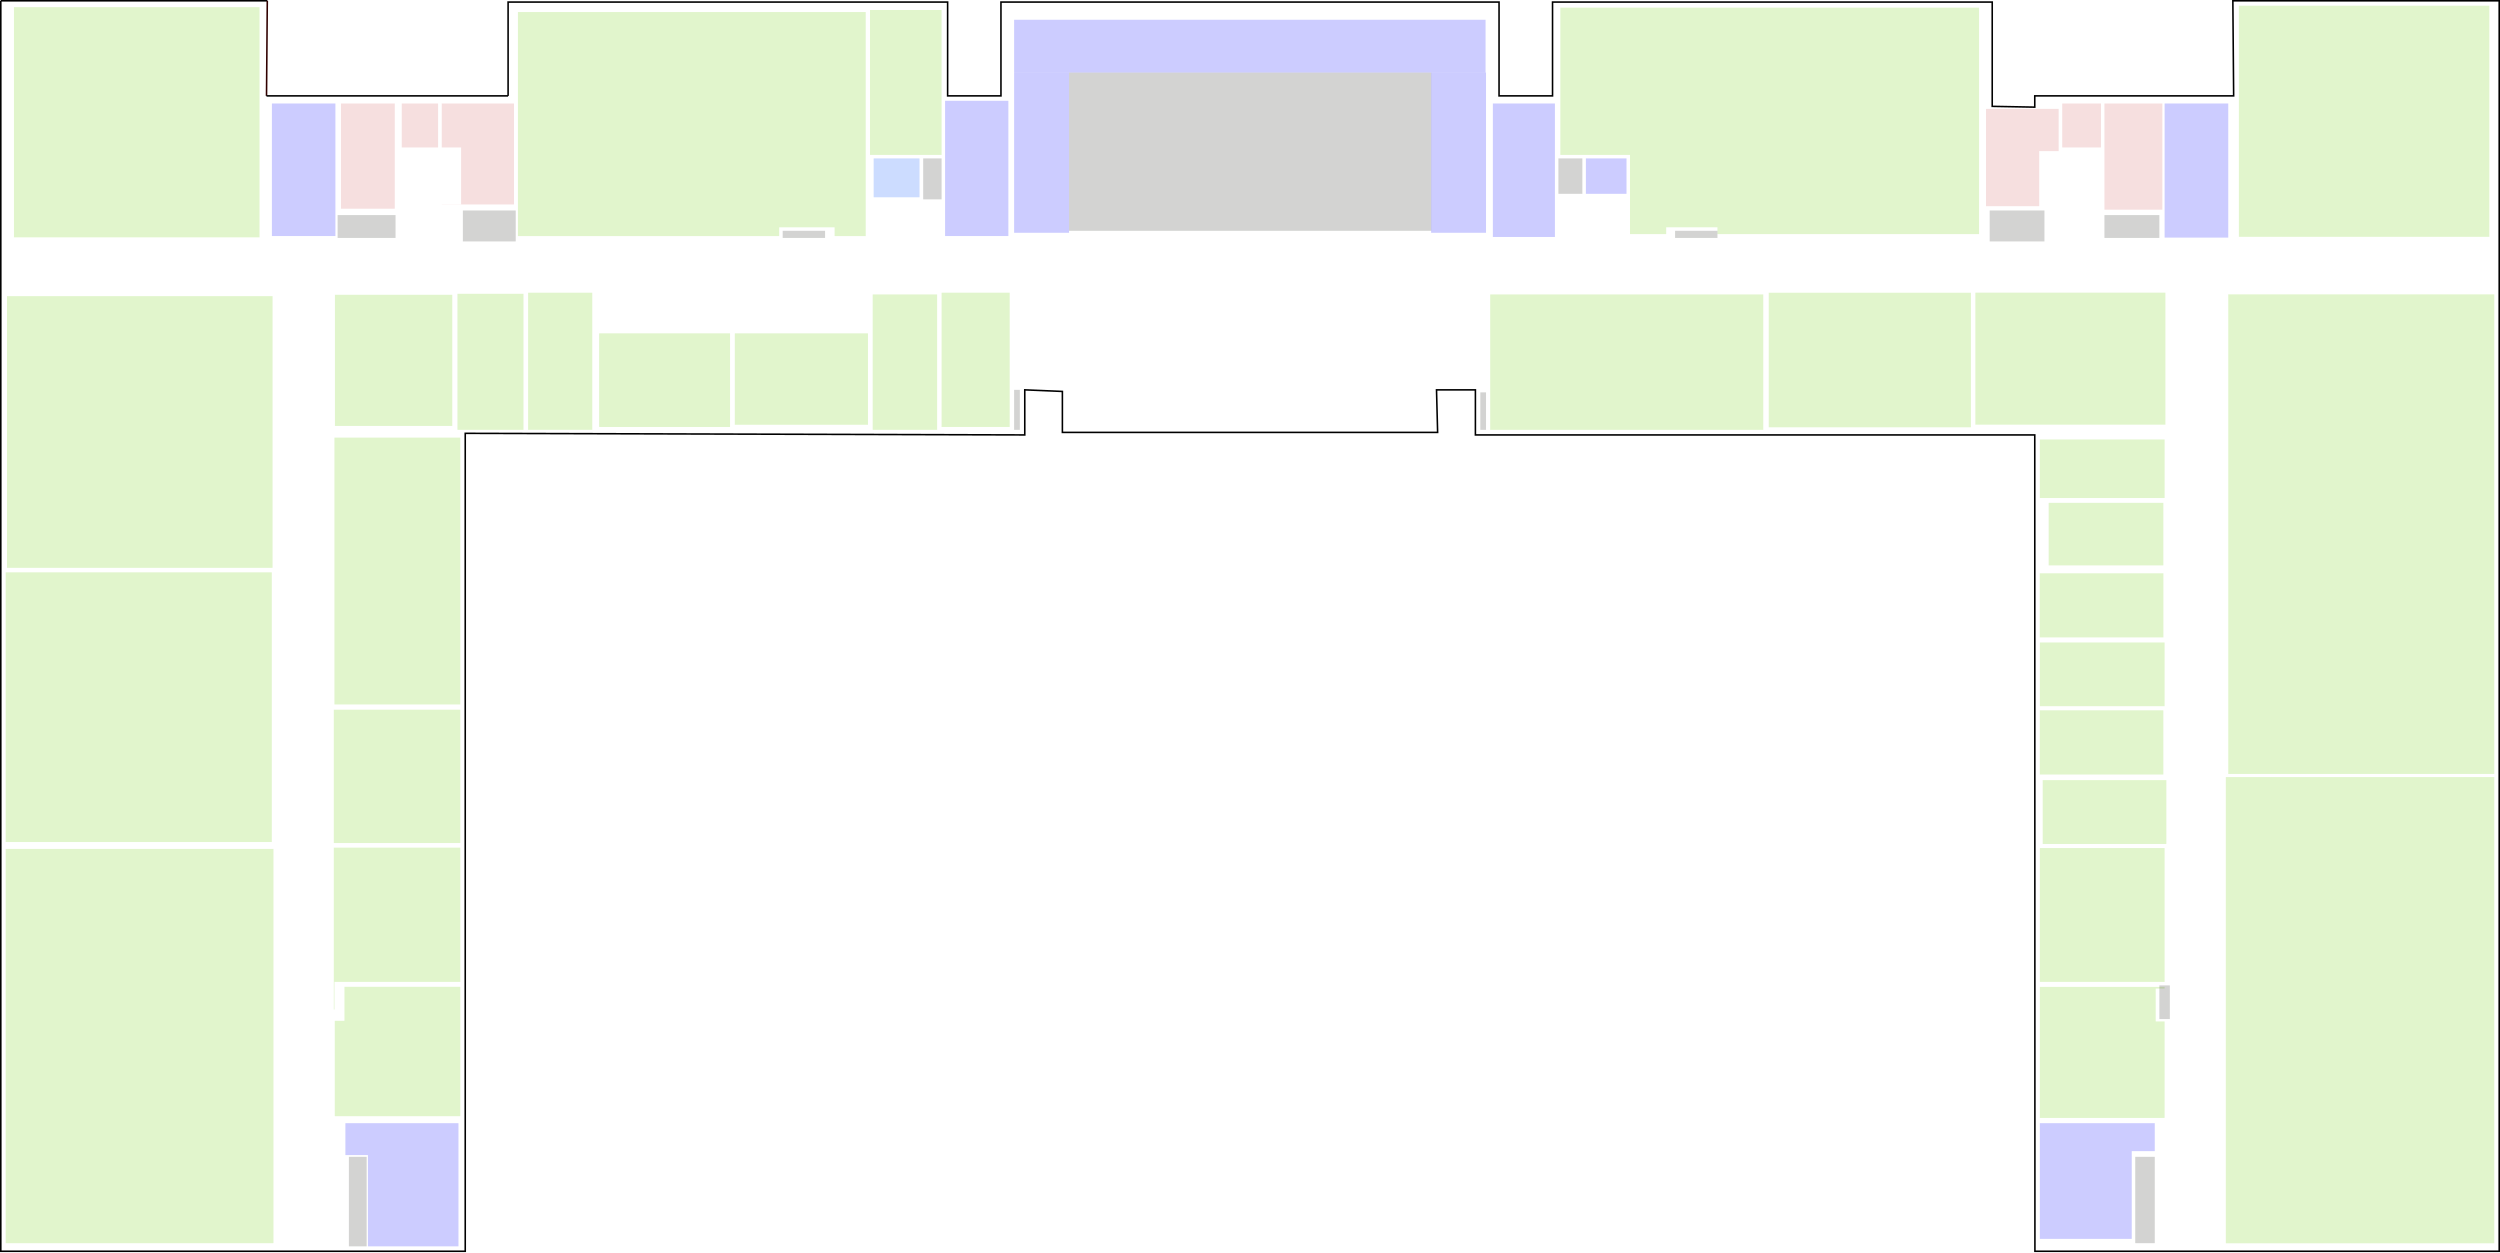
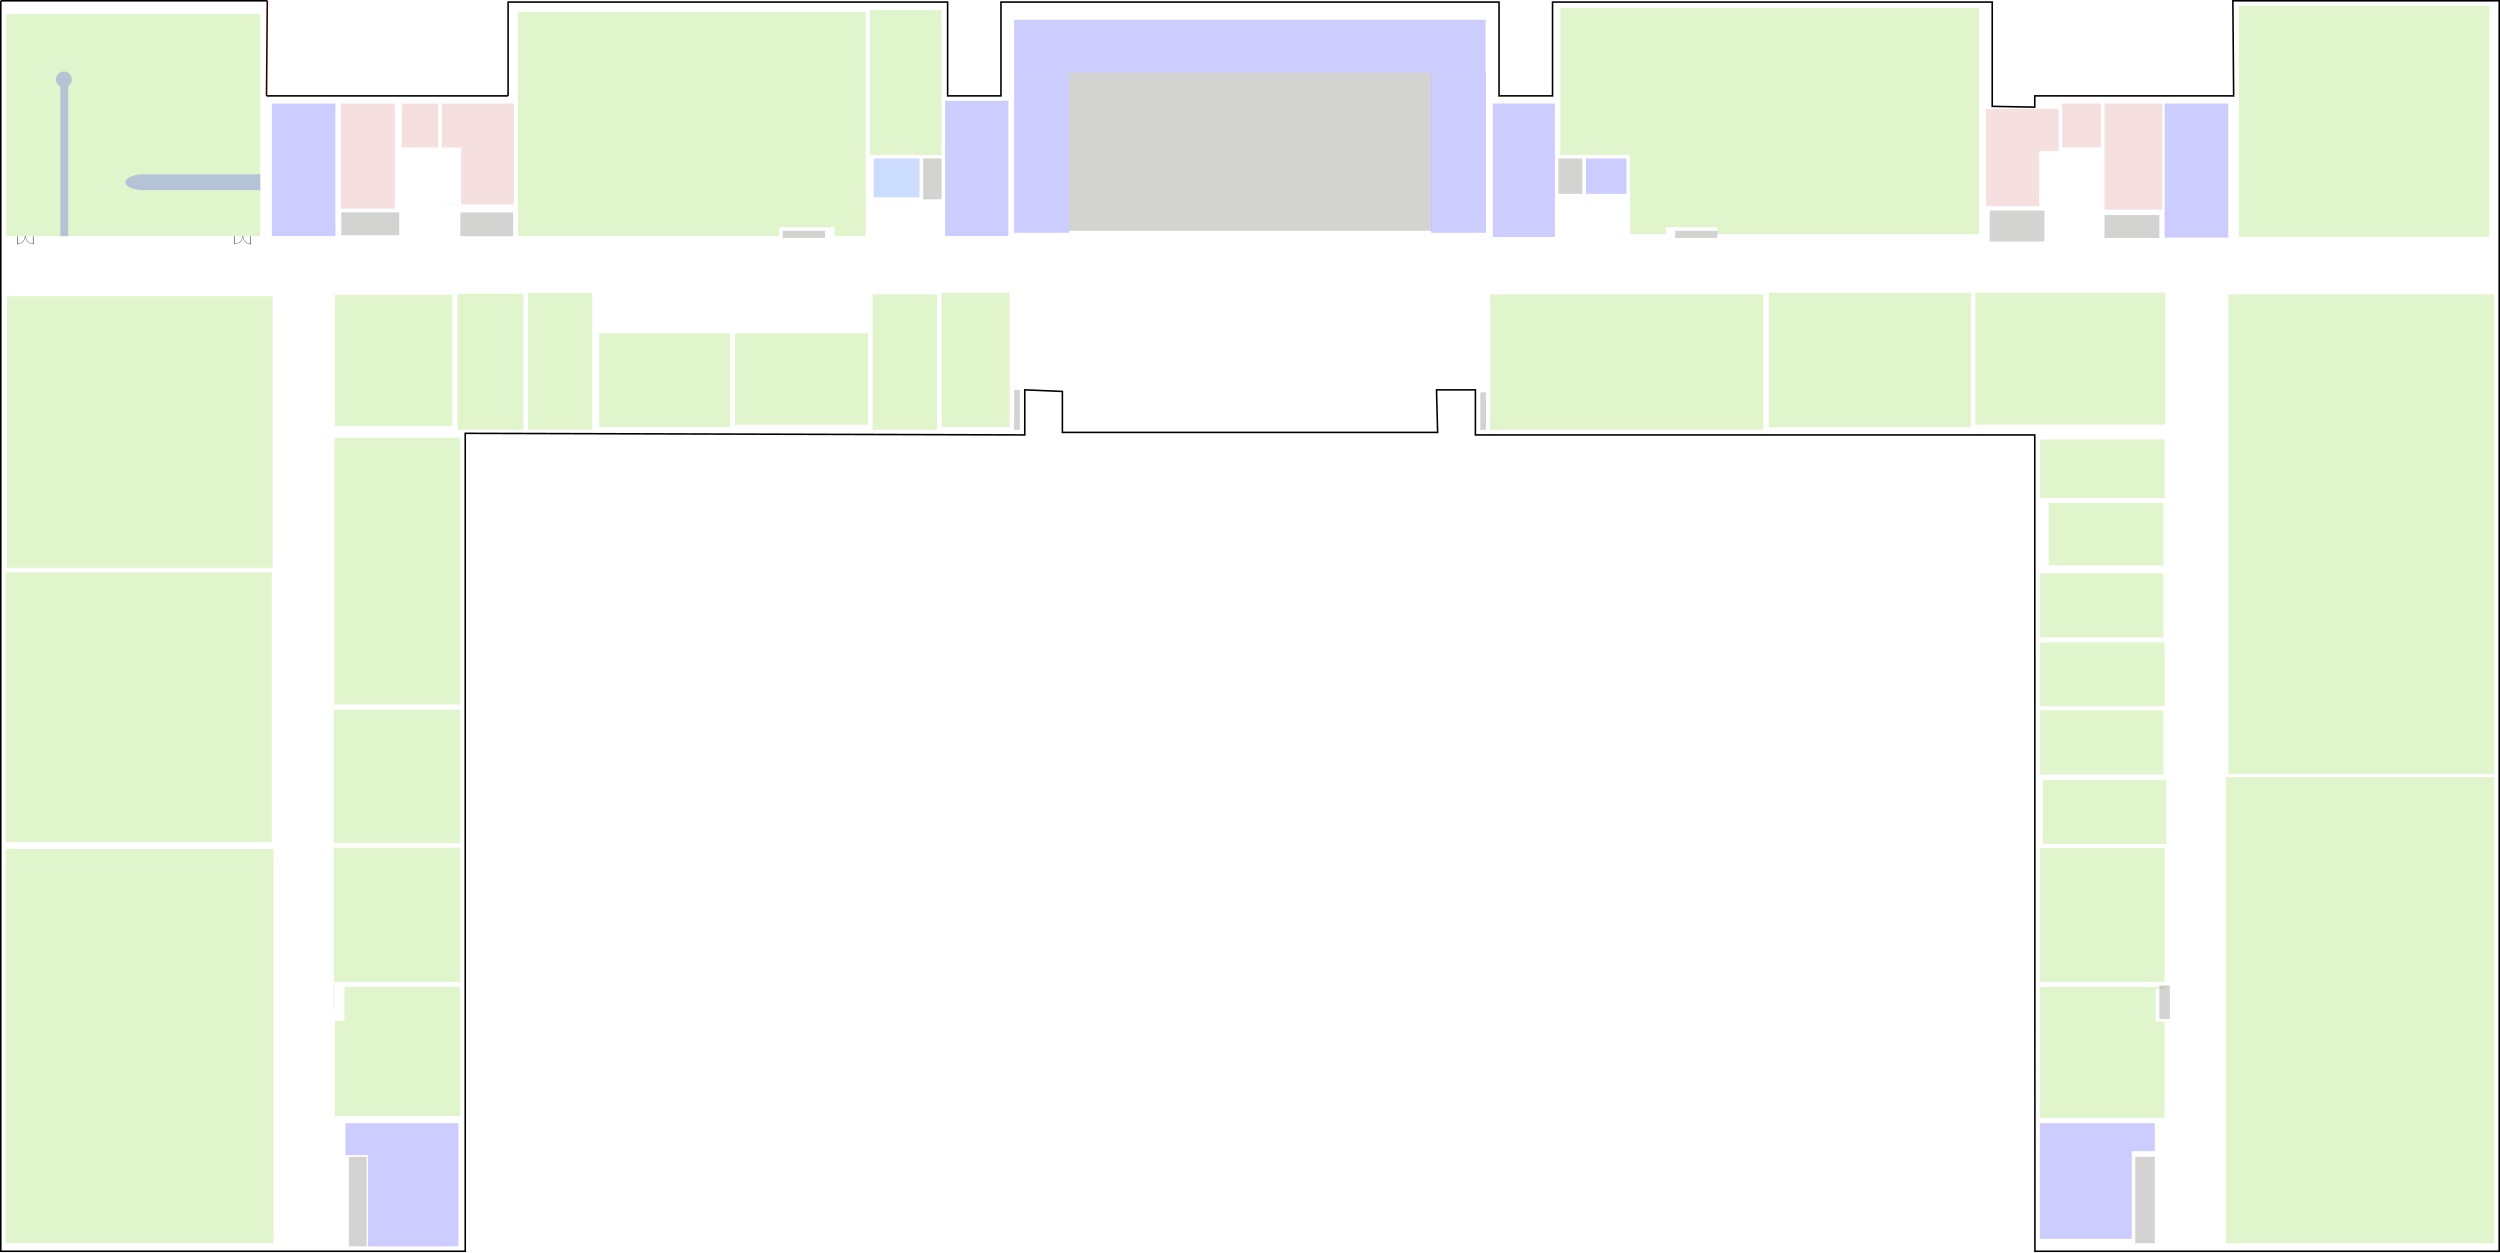
<svg xmlns="http://www.w3.org/2000/svg" width="416.719mm" height="208.703mm" viewBox="0 0 416.719 208.703" version="1.1" id="svg60441">
-   <defs id="defs60435" />
+   <defs id="defs60435">
+     </defs>
  <g id="layer1" transform="translate(-50.65446,15.0269)">
    <rect style="display:block;opacity:0.2;fill:#68ce00;fill-opacity:1;stroke:#000000;stroke-width:0;stroke-miterlimit:4;stroke-dasharray:none;stroke-opacity:1" id="rect44918" width="44.634" height="65.72" x="51.604" y="126.477" name="B218,B220" />
    <rect style="display:block;opacity:0.2;fill:#68ce00;fill-opacity:1;stroke:#000000;stroke-width:0;stroke-miterlimit:4;stroke-dasharray:none;stroke-opacity:1" id="rect44920" width="44.357" height="44.952" x="51.604" y="80.375" name="B214,B216" />
    <rect style="display:block;opacity:0.2;fill:#68ce00;fill-opacity:1;stroke:#000000;stroke-width:0;stroke-miterlimit:4;stroke-dasharray:none;stroke-opacity:1" id="rect44925" width="44.266" height="45.288" x="51.822" y="34.336" name="B210,B212" />
    <path style="display:block;opacity:0.2;fill:#68ce00;fill-opacity:1;stroke:#000000;stroke-width:0;stroke-miterlimit:4;stroke-dasharray:none;stroke-opacity:1" d="m 108.069,149.464 v 5.662 h -1.614 v 15.901 h 20.928 v -21.564 z" id="rect44927" name="B224" />
    <path style="display:block;opacity:0.2;fill:#68ce00;fill-opacity:1;stroke:#000000;stroke-width:0;stroke-miterlimit:4;stroke-dasharray:none;stroke-opacity:1" d="m 106.297,126.261 v 26.988 h 0.105 v -4.604 h 20.982 V 126.261 Z" id="rect44932" name="B222,B223" />
    <path style="display:block;opacity:0.2;fill:#68ce00;fill-opacity:1;stroke:#000000;stroke-width:0;stroke-miterlimit:4;stroke-dasharray:none;stroke-opacity:1" d="m 106.297,103.268 v 22.225 h 21.087 v -22.225 z" id="rect44934" name="B219,B221" />
    <rect style="display:block;opacity:0.2;fill:#68ce00;fill-opacity:1;stroke:#000000;stroke-width:0;stroke-miterlimit:4;stroke-dasharray:none;stroke-opacity:1" id="rect44936" width="20.982" height="44.482" x="106.402" y="57.918" name="B215,B217" />
    <rect style="display:block;opacity:0.2;fill:#68ce00;fill-opacity:1;stroke:#000000;stroke-width:0;stroke-miterlimit:4;stroke-dasharray:none;stroke-opacity:1" id="rect44938" width="19.557" height="21.86" x="106.485" y="34.111" name="B213" />
    <rect style="display:block;opacity:0.2;fill:#68ce00;fill-opacity:1;stroke:#000000;stroke-width:0;stroke-miterlimit:4;stroke-dasharray:none;stroke-opacity:1" id="rect44940" width="11.007" height="22.68" x="126.907" y="33.942" name="B211" />
    <rect style="display:block;opacity:0.2;fill:#68ce00;fill-opacity:1;stroke:#000000;stroke-width:0;stroke-miterlimit:4;stroke-dasharray:none;stroke-opacity:1" id="rect44942" width="10.696" height="22.855" x="138.684" y="33.765" name="B209" />
-     <rect style="display:block;opacity:0.2;fill:#68ce00;fill-opacity:1;stroke:#000000;stroke-width:0;stroke-miterlimit:4;stroke-dasharray:none;stroke-opacity:1" id="rect44944" width="40.935" height="38.374" x="52.981" y="-13.836" name="B206,B208" />
+     <rect style="display:block;opacity:0.2;fill:#68ce00;fill-opacity:1;stroke:#000000;stroke-width:0;stroke-miterlimit:4;stroke-dasharray:none;stroke-opacity:1" id="rect44944" width="42.333" height="37.042" x="51.713" y="-12.699" name="B206,B208" />
    <rect style="display:block;opacity:0.2;fill:#68ce00;fill-opacity:1;stroke:#000000;stroke-width:0;stroke-miterlimit:4;stroke-dasharray:none;stroke-opacity:1" id="rect44946" width="21.821" height="15.607" x="150.521" y="40.537" name="B207" />
    <path style="display:block;opacity:0.2;fill:#68ce00;fill-opacity:1;stroke:#000000;stroke-width:0;stroke-miterlimit:4;stroke-dasharray:none;stroke-opacity:1" d="m 136.985,-13.019 v 37.347 h 43.553 v -1.466 h 9.234 v 1.466 h 5.189 v -37.347 z" id="rect44948" name="B202,B204" />
    <rect style="display:block;opacity:0.2;fill:#68ce00;fill-opacity:1;stroke:#000000;stroke-width:0;stroke-miterlimit:4;stroke-dasharray:none;stroke-opacity:1" id="rect44953" width="22.199" height="15.237" x="173.137" y="40.54" name="B205" />
    <rect style="display:block;opacity:0.2;fill:#68ce00;fill-opacity:1;stroke:#000000;stroke-width:0;stroke-miterlimit:4;stroke-dasharray:none;stroke-opacity:1" id="rect44955" width="10.742" height="22.569" x="196.122" y="34.053" name="B203" />
    <rect style="display:block;opacity:0.2;fill:#68ce00;fill-opacity:1;stroke:#000000;stroke-width:0;stroke-miterlimit:4;stroke-dasharray:none;stroke-opacity:1" id="rect44957" width="11.351" height="22.384" x="207.605" y="33.762" name="B201" />
    <rect style="display:block;opacity:0.2;fill:#68ce00;fill-opacity:1;stroke:#000000;stroke-width:0;stroke-miterlimit:4;stroke-dasharray:none;stroke-opacity:1" id="rect44959" width="45.519" height="22.569" x="299.051" y="34.053" name="A201,A203" />
    <rect style="display:block;opacity:0.2;fill:#68ce00;fill-opacity:1;stroke:#000000;stroke-width:0;stroke-miterlimit:4;stroke-dasharray:none;stroke-opacity:1" id="rect44961" width="33.7" height="22.431" x="345.483" y="33.766" name="A205,A207" />
    <rect style="display:block;opacity:0.2;fill:#68ce00;fill-opacity:1;stroke:#000000;stroke-width:0;stroke-miterlimit:4;stroke-dasharray:none;stroke-opacity:1" id="rect44963" width="31.681" height="22.005" x="379.921" y="33.755" name="A209,A211" />
    <path style="display:block;opacity:0.2;fill:#68ce00;fill-opacity:1;stroke:#000000;stroke-width:0;stroke-miterlimit:4;stroke-dasharray:none;stroke-opacity:1" d="m 310.742,-13.756 v 24.552 h 11.613 V 23.999 h 6.032 v -1.138 h 8.546 v 1.138 h 43.605 v -37.755 z" id="rect44967" name="A202,A204" />
    <rect style="display:block;opacity:0.2;fill:#68ce00;fill-opacity:1;stroke:#000000;stroke-width:0;stroke-miterlimit:4;stroke-dasharray:none;stroke-opacity:1" id="rect44975" width="41.751" height="38.523" x="423.849" y="-14.074" name="A206,A208" />
    <rect style="display:block;opacity:0.2;fill:#68ce00;fill-opacity:1;stroke:#000000;stroke-width:0;stroke-miterlimit:4;stroke-dasharray:none;stroke-opacity:1" id="rect44977" width="44.344" height="79.945" x="422.077" y="34.038" name="A210,A212" />
    <rect style="display:block;opacity:0.2;fill:#68ce00;fill-opacity:1;stroke:#000000;stroke-width:0;stroke-miterlimit:4;stroke-dasharray:none;stroke-opacity:1" id="rect44979" width="44.748" height="77.716" x="421.673" y="114.499" name="A214,A216" />
    <path style="display:block;opacity:0.2;fill:#68ce00;fill-opacity:1;stroke:#000000;stroke-width:0;stroke-miterlimit:4;stroke-dasharray:none;stroke-opacity:1" d="m 390.67,149.473 v 21.846 h 20.796 v -16.087 h -1.482 v -5.475 h 1.482 v -0.284 z" id="rect44981" name="A222" />
    <rect style="display:block;opacity:0.2;fill:#68ce00;fill-opacity:1;stroke:#000000;stroke-width:0;stroke-miterlimit:4;stroke-dasharray:none;stroke-opacity:1" id="rect44986" width="20.796" height="22.308" x="390.671" y="126.336" name="A221" />
    <rect style="display:block;opacity:0.2;fill:#68ce00;fill-opacity:1;stroke:#000000;stroke-width:0;stroke-miterlimit:4;stroke-dasharray:none;stroke-opacity:1" id="rect44988" width="20.611" height="10.644" x="391.147" y="115.008" name="A220" />
    <rect style="display:block;opacity:0.2;fill:#68ce00;fill-opacity:1;stroke:#000000;stroke-width:0;stroke-miterlimit:4;stroke-dasharray:none;stroke-opacity:1" id="rect44990" width="20.596" height="10.703" x="390.661" y="103.375" name="A219" />
    <rect style="display:block;opacity:0.2;fill:#68ce00;fill-opacity:1;stroke:#000000;stroke-width:0;stroke-miterlimit:4;stroke-dasharray:none;stroke-opacity:1" id="rect44992" width="20.796" height="10.621" x="390.671" y="92.065" name="A218" />
    <rect style="display:block;opacity:0.2;fill:#68ce00;fill-opacity:1;stroke:#000000;stroke-width:0;stroke-miterlimit:4;stroke-dasharray:none;stroke-opacity:1" id="rect44994" width="20.618" height="10.689" x="390.65" y="80.534" name="A217" />
    <rect style="display:block;opacity:0.2;fill:#68ce00;fill-opacity:1;stroke:#000000;stroke-width:0;stroke-miterlimit:4;stroke-dasharray:none;stroke-opacity:1" id="rect44996" width="19.114" height="10.429" x="392.143" y="68.791" name="A215" />
    <rect style="display:block;opacity:0.2;fill:#68ce00;fill-opacity:1;stroke:#000000;stroke-width:0;stroke-miterlimit:4;stroke-dasharray:none;stroke-opacity:1" id="rect44998" width="20.803" height="9.759" x="390.667" y="58.227" name="A213" />
    <path style="display:block;opacity:0.2;fill:#0000ff;fill-opacity:1;stroke:#000000;stroke-width:0;stroke-miterlimit:4;stroke-dasharray:none;stroke-opacity:1" d="m 108.228,172.192 v 5.318 h 3.753 v 15.214 h 15.093 v -20.532 z" id="rect60289" type="stairs" />
    <rect style="display:block;opacity:0.2;fill:#0000ff;fill-opacity:1;stroke:#0000ff;stroke-width:0;stroke-miterlimit:4;stroke-dasharray:none;stroke-opacity:1" id="rect60295" width="10.586" height="22.093" x="95.978" y="2.224" type="stairs" />
    <rect style="display:block;opacity:0.2;fill:#0000ff;fill-opacity:1;stroke:#0000ff;stroke-width:0;stroke-miterlimit:4;stroke-dasharray:none;stroke-opacity:1" id="rect60297" width="10.55" height="22.543" x="208.187" y="1.774" type="stairs" />
    <rect style="display:block;opacity:0.2;fill:#0000ff;fill-opacity:1;stroke:#0000ff;stroke-width:0;stroke-miterlimit:4;stroke-dasharray:none;stroke-opacity:1" id="rect60304" width="10.345" height="22.251" x="299.495" y="2.224" type="stairs" />
    <path style="display:block;opacity:0.2;fill:#0000ff;fill-opacity:1;stroke:#0000ff;stroke-width:0;stroke-miterlimit:4;stroke-dasharray:none;stroke-opacity:1" d="M 411.467,2.224 V 24.579 h 10.61 V 2.224 Z" id="rect60306" type="stairs" />
    <rect style="display:block;opacity:0.2;fill:#22241c;fill-opacity:1;stroke:#0000ff;stroke-width:0;stroke-miterlimit:4;stroke-dasharray:none;stroke-opacity:1" id="rect60311" width="3.995" height="5.9" x="310.422" y="11.379" />
    <rect style="display:block;opacity:0.2;fill:#22241c;fill-opacity:1;stroke:#0000ff;stroke-width:0;stroke-miterlimit:4;stroke-dasharray:none;stroke-opacity:1" id="rect60313" width="2.963" height="14.923" x="108.81" y="177.801" />
    <path style="display:block;opacity:0.2;fill:#0000ff;fill-opacity:1;stroke:#0000ff;stroke-width:0;stroke-miterlimit:4;stroke-dasharray:none;stroke-opacity:1" d="m 390.67,172.192 v 19.288 h 15.319 v -14.627 h 3.836 v -4.661 z" id="rect60317" type="stairs" />
    <rect style="display:block;opacity:0.2;fill:#22241c;fill-opacity:1;stroke:#0000ff;stroke-width:0;stroke-miterlimit:4;stroke-dasharray:none;stroke-opacity:1" id="rect60322" width="3.254" height="14.393" x="406.572" y="177.801" />
    <rect style="display:block;opacity:0.2;fill:#22241c;fill-opacity:1;stroke:#0000ff;stroke-width:0;stroke-miterlimit:4;stroke-dasharray:none;stroke-opacity:1" id="rect60324" width="1.746" height="5.609" x="410.594" y="149.226" />
    <rect style="display:block;opacity:0.2;fill:#22241c;fill-opacity:1;stroke:#0000ff;stroke-width:0;stroke-miterlimit:4;stroke-dasharray:none;stroke-opacity:1" id="rect60326" width="9.128" height="5.159" x="382.31" y="20.057" />
    <rect style="display:block;opacity:0.2;fill:#22241c;fill-opacity:1;stroke:#0000ff;stroke-width:0;stroke-miterlimit:4;stroke-dasharray:none;stroke-opacity:1" id="rect60328" width="9.155" height="3.81" x="401.439" y="20.824" />
    <rect style="display:block;opacity:0.2;fill:#22241c;fill-opacity:1;stroke:#0000ff;stroke-width:0;stroke-miterlimit:4;stroke-dasharray:none;stroke-opacity:1" id="rect60330" width="7.064" height="1.191" x="329.869" y="23.444" />
-     <rect style="display:block;opacity:0.2;fill:#22241c;fill-opacity:1;stroke:#0000ff;stroke-width:0;stroke-miterlimit:4;stroke-dasharray:none;stroke-opacity:1" id="rect60332" width="8.811" height="5.159" x="127.807" y="20.057" />
-     <rect style="display:block;opacity:0.2;fill:#22241c;fill-opacity:1;stroke:#0000ff;stroke-width:0;stroke-miterlimit:4;stroke-dasharray:none;stroke-opacity:1" id="rect60334" width="9.657" height="3.81" x="106.931" y="20.824" />
+     <rect style="display:block;opacity:0.2;fill:#22241c;fill-opacity:1;stroke:#0000ff;stroke-width:0;stroke-miterlimit:4;stroke-dasharray:none;stroke-opacity:1" id="rect60332" width="8.811" height="3.969" x="127.384" y="20.374" />
+     <rect style="display:block;opacity:0.2;fill:#22241c;fill-opacity:1;stroke:#0000ff;stroke-width:0;stroke-miterlimit:4;stroke-dasharray:none;stroke-opacity:1" id="rect60334" width="9.657" height="3.81" x="107.54" y="20.374" />
    <rect style="display:block;opacity:0.2;fill:#22241c;fill-opacity:1;stroke:#0000ff;stroke-width:0;stroke-miterlimit:4;stroke-dasharray:none;stroke-opacity:1" id="rect60336" width="3.069" height="6.826" x="204.536" y="11.379" />
    <rect style="display:block;opacity:0.2;fill:#22241c;fill-opacity:1;stroke:#0000ff;stroke-width:0;stroke-miterlimit:4;stroke-dasharray:none;stroke-opacity:1" id="rect60338" width="7.064" height="1.191" x="181.12" y="23.444" />
    <rect style="display:block;opacity:0.2;fill:#22241c;fill-opacity:1;stroke:#0000ff;stroke-width:0;stroke-miterlimit:4;stroke-dasharray:none;stroke-opacity:1" id="rect60340" width="60.378" height="26.379" x="228.851" y="-2.935" />
    <rect style="display:block;opacity:0.2;fill:#d35f5f;fill-opacity:1;stroke:#0000ff;stroke-width:0;stroke-miterlimit:4;stroke-dasharray:none;stroke-opacity:1" id="rect60342" width="8.969" height="17.542" x="107.487" y="2.224" type="toilet_m" />
    <rect style="display:block;opacity:0.2;fill:#d35f5f;fill-opacity:1;stroke:#0000ff;stroke-width:0;stroke-miterlimit:4;stroke-dasharray:none;stroke-opacity:1" id="rect60344" width="6.059" height="7.329" x="117.621" y="2.224" />
    <path style="display:block;opacity:0.2;fill:#d35f5f;fill-opacity:1;stroke:#0000ff;stroke-width:0;stroke-miterlimit:4;stroke-dasharray:none;stroke-opacity:1" d="m 124.288,2.224 v 7.329 h 3.228 v 9.472 h -3.228 v 0.026 h 12.039 V 2.224 Z" id="rect60346" type="toilet_f" />
    <path style="display:block;opacity:0.2;fill:#d35f5f;fill-opacity:1;stroke:#0000ff;stroke-width:0;stroke-miterlimit:4;stroke-dasharray:none;stroke-opacity:1" d="m 381.701,3.124 v 16.219 h 8.864 v -9.181 h 3.24 V 3.124 Z" id="rect60353" type="toilet_f" />
    <rect style="display:block;opacity:0.2;fill:#d35f5f;fill-opacity:1;stroke:#0000ff;stroke-width:0;stroke-miterlimit:4;stroke-dasharray:none;stroke-opacity:1" id="rect60358" width="9.657" height="17.701" x="401.439" y="2.224" type="toilet_m" />
    <rect style="display:block;opacity:0.2;fill:#d35f5f;fill-opacity:1;stroke:#0000ff;stroke-width:0;stroke-miterlimit:4;stroke-dasharray:none;stroke-opacity:1" id="rect60360" width="6.456" height="7.329" x="394.401" y="2.224" />
    <rect style="display:block;opacity:0.2;fill:#0050ff;fill-opacity:1;stroke:#0000ff;stroke-width:0;stroke-miterlimit:4;stroke-dasharray:none;stroke-opacity:1" id="rect60362" width="7.646" height="6.482" x="196.281" y="11.379" type="elevator" />
    <rect style="display:block;opacity:0.2;fill:#68ce00;fill-opacity:1;stroke:#0000ff;stroke-width:0;stroke-miterlimit:4;stroke-dasharray:none;stroke-opacity:1" id="rect60364" width="11.933" height="24.156" x="195.673" y="-13.36" />
    <rect style="display:block;opacity:0.2;fill:#0000ff;fill-opacity:1;stroke:#0000ff;stroke-width:0;stroke-miterlimit:4;stroke-dasharray:none;stroke-opacity:1" id="rect60366" width="6.773" height="5.9" x="315" y="11.379" type="elevator" />
    <rect y="49.955" x="219.697" height="6.668" width="0.952" id="rect61118" style="display:block;opacity:0.2;fill:#22241c;fill-opacity:1;stroke:#fb0000;stroke-width:0;stroke-miterlimit:4;stroke-dasharray:none;stroke-opacity:1" />
    <rect y="50.378" x="297.405" height="6.244" width="0.952" id="rect61120" style="display:block;opacity:0.2;fill:#22241c;fill-opacity:1;stroke:#fb0000;stroke-width:0;stroke-miterlimit:4;stroke-dasharray:none;stroke-opacity:1" />
    <g id="g156">
      <path id="path61108" d="M 50.787,-14.895 H 95.21" style="display:block;fill:none;stroke:#000000;stroke-width:0.265px;stroke-linecap:butt;stroke-linejoin:miter;stroke-opacity:1" />
      <path id="path61110" d="M 95.21,-14.895 95.078,0.954" style="display:block;fill:none;stroke:#310000;stroke-width:0.265px;stroke-linecap:butt;stroke-linejoin:miter;stroke-opacity:1" />
      <path id="path61112" d="M 95.078,0.954 H 135.348" style="display:block;fill:none;stroke:#000000;stroke-width:0.265px;stroke-linecap:butt;stroke-linejoin:miter;stroke-opacity:1" />
      <path id="path61114" d="M 135.348,0.954 V -14.683 h 73.263 V 0.954 h 8.89 V -14.683 h 83.026 V 0.954 h 8.916 V -14.683 H 382.733 V 2.7 l 7.091,0.132 V 0.954 h 33.152 l -0.132,-15.849 h 44.397 V 193.544 h -77.391 l -0.026,-136.075 h -93.239 v -7.514 h -6.482 l 0.185,7.091 h -62.547 v -6.826 l -6.271,-0.265 v 7.514 L 128.204,57.204 V 193.544 H 50.787 V -14.895" style="display:block;fill:none;stroke:#000000;stroke-width:0.265px;stroke-linecap:butt;stroke-linejoin:miter;stroke-opacity:1" />
    </g>
    <g id="g934" transform="translate(0,0.3318868)">
      <rect type="stairs" y="-12.064" x="219.697" height="8.796" width="78.582" id="rect60304-3" style="display:block;opacity:0.2;fill:#0000ff;fill-opacity:1;stroke:#0000ff;stroke-width:0;stroke-miterlimit:4;stroke-dasharray:none;stroke-opacity:1" />
      <rect y="-3.267" x="219.697" height="26.711" width="9.154" id="rect60304-3-4" style="display:block;opacity:0.2;fill:#0000ff;fill-opacity:1;stroke:#0000ff;stroke-width:0;stroke-miterlimit:4;stroke-dasharray:none;stroke-opacity:1" />
      <rect y="-3.267" x="289.203" height="26.711" width="9.154" id="rect60304-3-4-9" style="display:block;opacity:0.2;fill:#0000ff;fill-opacity:1;stroke:#0000ff;stroke-width:0;stroke-miterlimit:4;stroke-dasharray:none;stroke-opacity:1" />
    </g>
+     <path style="opacity:0.2;fill:#0000ff;fill-opacity:1;stroke:#0000ff;stroke-width:0;stroke-miterlimit:4;stroke-dasharray:none;stroke-opacity:1" d="M 90.564 109.801 C 84.157 109.801 79 112.031 79 114.801 C 79 117.571 84.157 119.801 90.564 119.801 L 164.031 119.801 L 164.031 109.824 L 169.529 109.824 C 169.169 109.81 168.805 109.801 168.436 109.801 L 90.564 109.801 z " transform="matrix(0.2645833,0,0,0.2645833,50.65446,-15.0269)" id="rect3853" />
+     <g id="g3860" transform="matrix(1,0,0,1.020002,4.7625,2.21199)">
+       <path style="opacity:0.2;fill:#0000ff;fill-opacity:1;stroke:#0000ff;stroke-width:0;stroke-miterlimit:4;stroke-dasharray:none;stroke-opacity:1" d="M 29,54.273 A 5,5 0 0 1 26.395,55.012 5,5 0 0 1 24,54.398 v 93.846 c 0,0.308 0.243,0.557 0.545,0.557 h 3.91 C 28.757,148.801 29,148.552 29,148.244 Z" transform="matrix(0.2645833,0,0,0.2593954,49.59613,-16.90078)" id="rect3855" />
+     </g>
+     <rect style="opacity:0.2;fill:#68ce00;fill-opacity:1;stroke:#0000ff;stroke-width:0;stroke-miterlimit:4;stroke-dasharray:none;stroke-opacity:1" id="rect3864" width="29.104" height="6.615" x="12.29" y="16.406" ry="20" rx="5.1" />
+     <circle style="opacity:0.2;fill:#0000ff;fill-opacity:1;stroke:#0000ff;stroke-width:0;stroke-miterlimit:4;stroke-dasharray:none;stroke-opacity:1" id="path3857-6" cx="61.311" cy="-1.788" r="1.323" />
+     <path style="fill:none;stroke:#000000;stroke-width:0.08;stroke-linecap:butt;stroke-linejoin:miter;stroke-miterlimit:4;stroke-dasharray:none;stroke-opacity:1" d="m 53.538,24.354 c 0,1.312 0,1.312 0,1.312" id="path4705-1" />
+     <path style="fill:none;stroke:#000000;stroke-width:0.08;stroke-linecap:butt;stroke-linejoin:miter;stroke-miterlimit:4;stroke-dasharray:none;stroke-opacity:1" d="m 56.184,24.354 c 0,1.323 0,1.323 0,1.323" id="path4707-9" />
+     <path style="fill:none;stroke:#000000;stroke-width:0.05;stroke-linecap:butt;stroke-linejoin:miter;stroke-miterlimit:4;stroke-dasharray:none;stroke-opacity:1" d="m 54.888,24.343 c 0.088,0.353 0.176,0.705 0.397,0.926 0.221,0.221 0.573,0.309 0.926,0.397" id="path4775" />
+     <path style="fill:none;stroke:#000000;stroke-width:0.05;stroke-linecap:butt;stroke-linejoin:miter;stroke-miterlimit:4;stroke-dasharray:none;stroke-opacity:1" d="m 54.872,24.343 c -0.088,0.352 -0.176,0.705 -0.397,0.926 -0.221,0.221 -0.573,0.309 -0.926,0.397" id="path4779" />
+     <path style="fill:none;stroke:#000000;stroke-width:0.08;stroke-linecap:butt;stroke-linejoin:miter;stroke-miterlimit:4;stroke-dasharray:none;stroke-opacity:1" d="m 89.786,24.354 c 0,1.312 0,1.312 0,1.312" id="path4705-1-3" />
+     <path style="fill:none;stroke:#000000;stroke-width:0.08;stroke-linecap:butt;stroke-linejoin:miter;stroke-miterlimit:4;stroke-dasharray:none;stroke-opacity:1" d="m 92.431,24.354 c 0,1.323 0,1.323 0,1.323" id="path4707-9-6" />
+     <path style="fill:none;stroke:#000000;stroke-width:0.05;stroke-linecap:butt;stroke-linejoin:miter;stroke-miterlimit:4;stroke-dasharray:none;stroke-opacity:1" d="m 91.136,24.343 c 0.088,0.353 0.176,0.705 0.397,0.926 0.221,0.221 0.573,0.309 0.926,0.397" id="path4775-8" />
+     <path style="fill:none;stroke:#000000;stroke-width:0.05;stroke-linecap:butt;stroke-linejoin:miter;stroke-miterlimit:4;stroke-dasharray:none;stroke-opacity:1" d="m 91.12,24.343 c -0.088,0.352 -0.176,0.705 -0.397,0.926 -0.221,0.221 -0.573,0.309 -0.926,0.397" id="path4779-3" />
  </g>
</svg>
